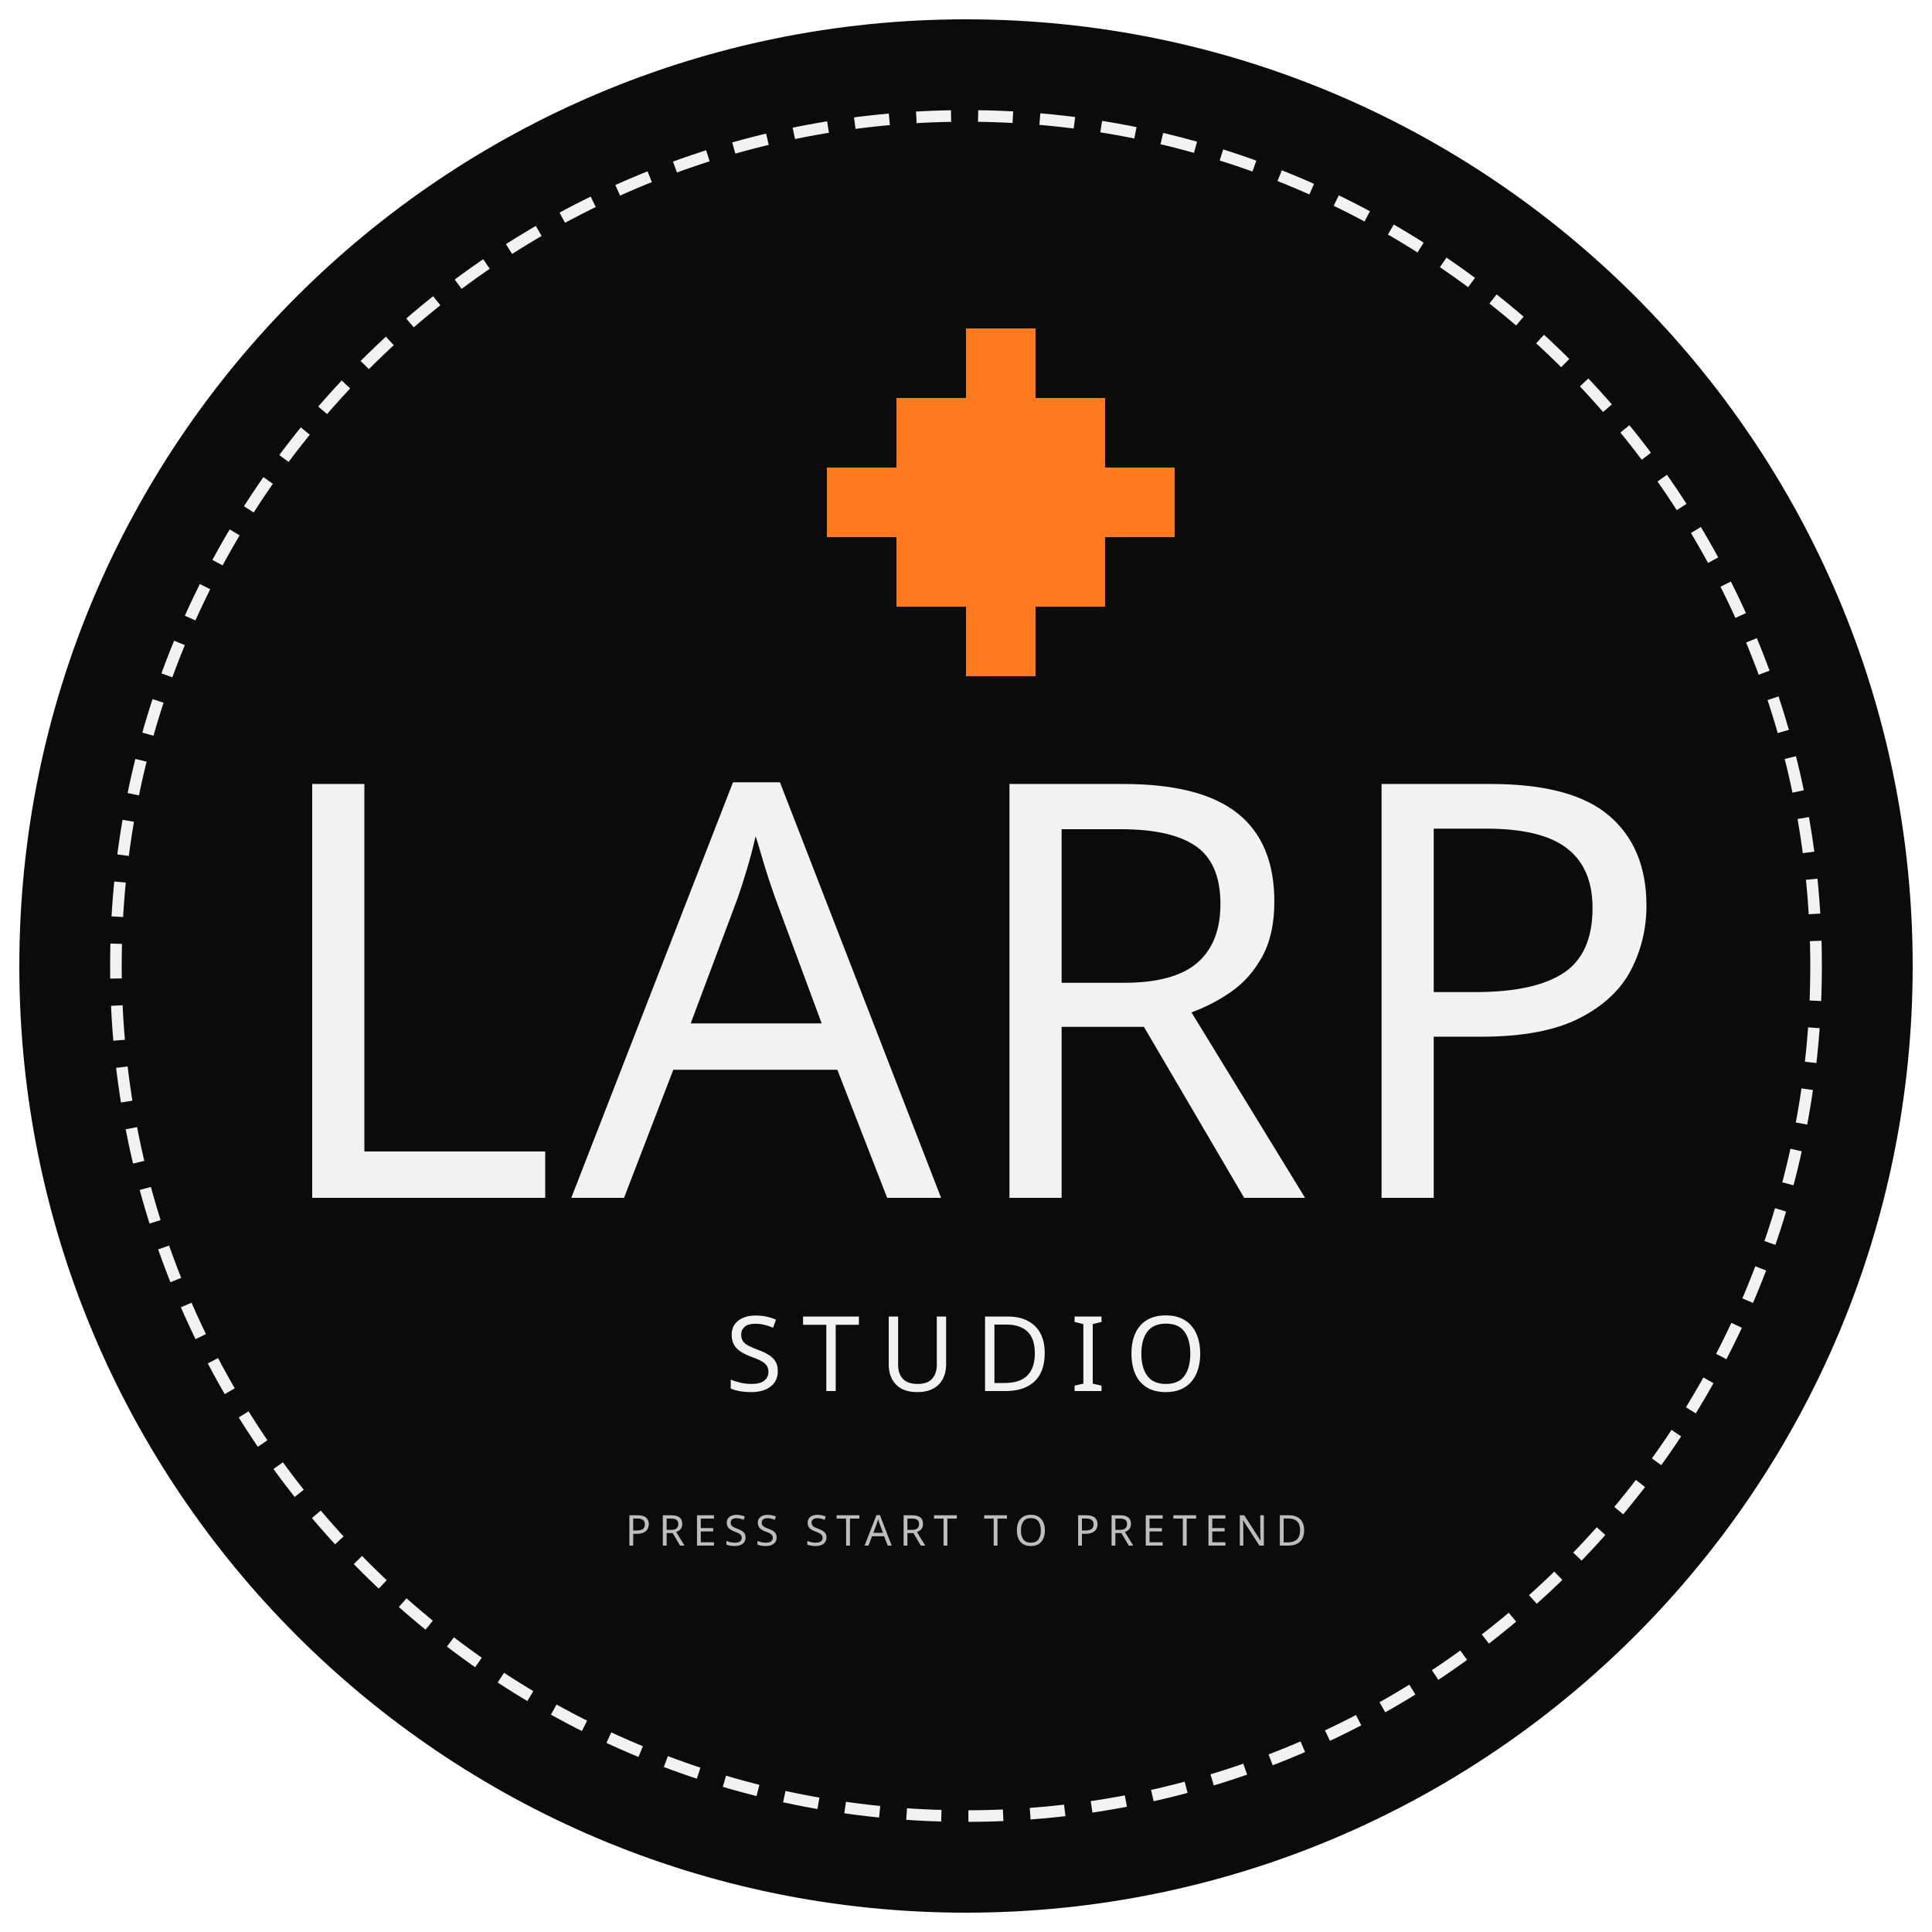
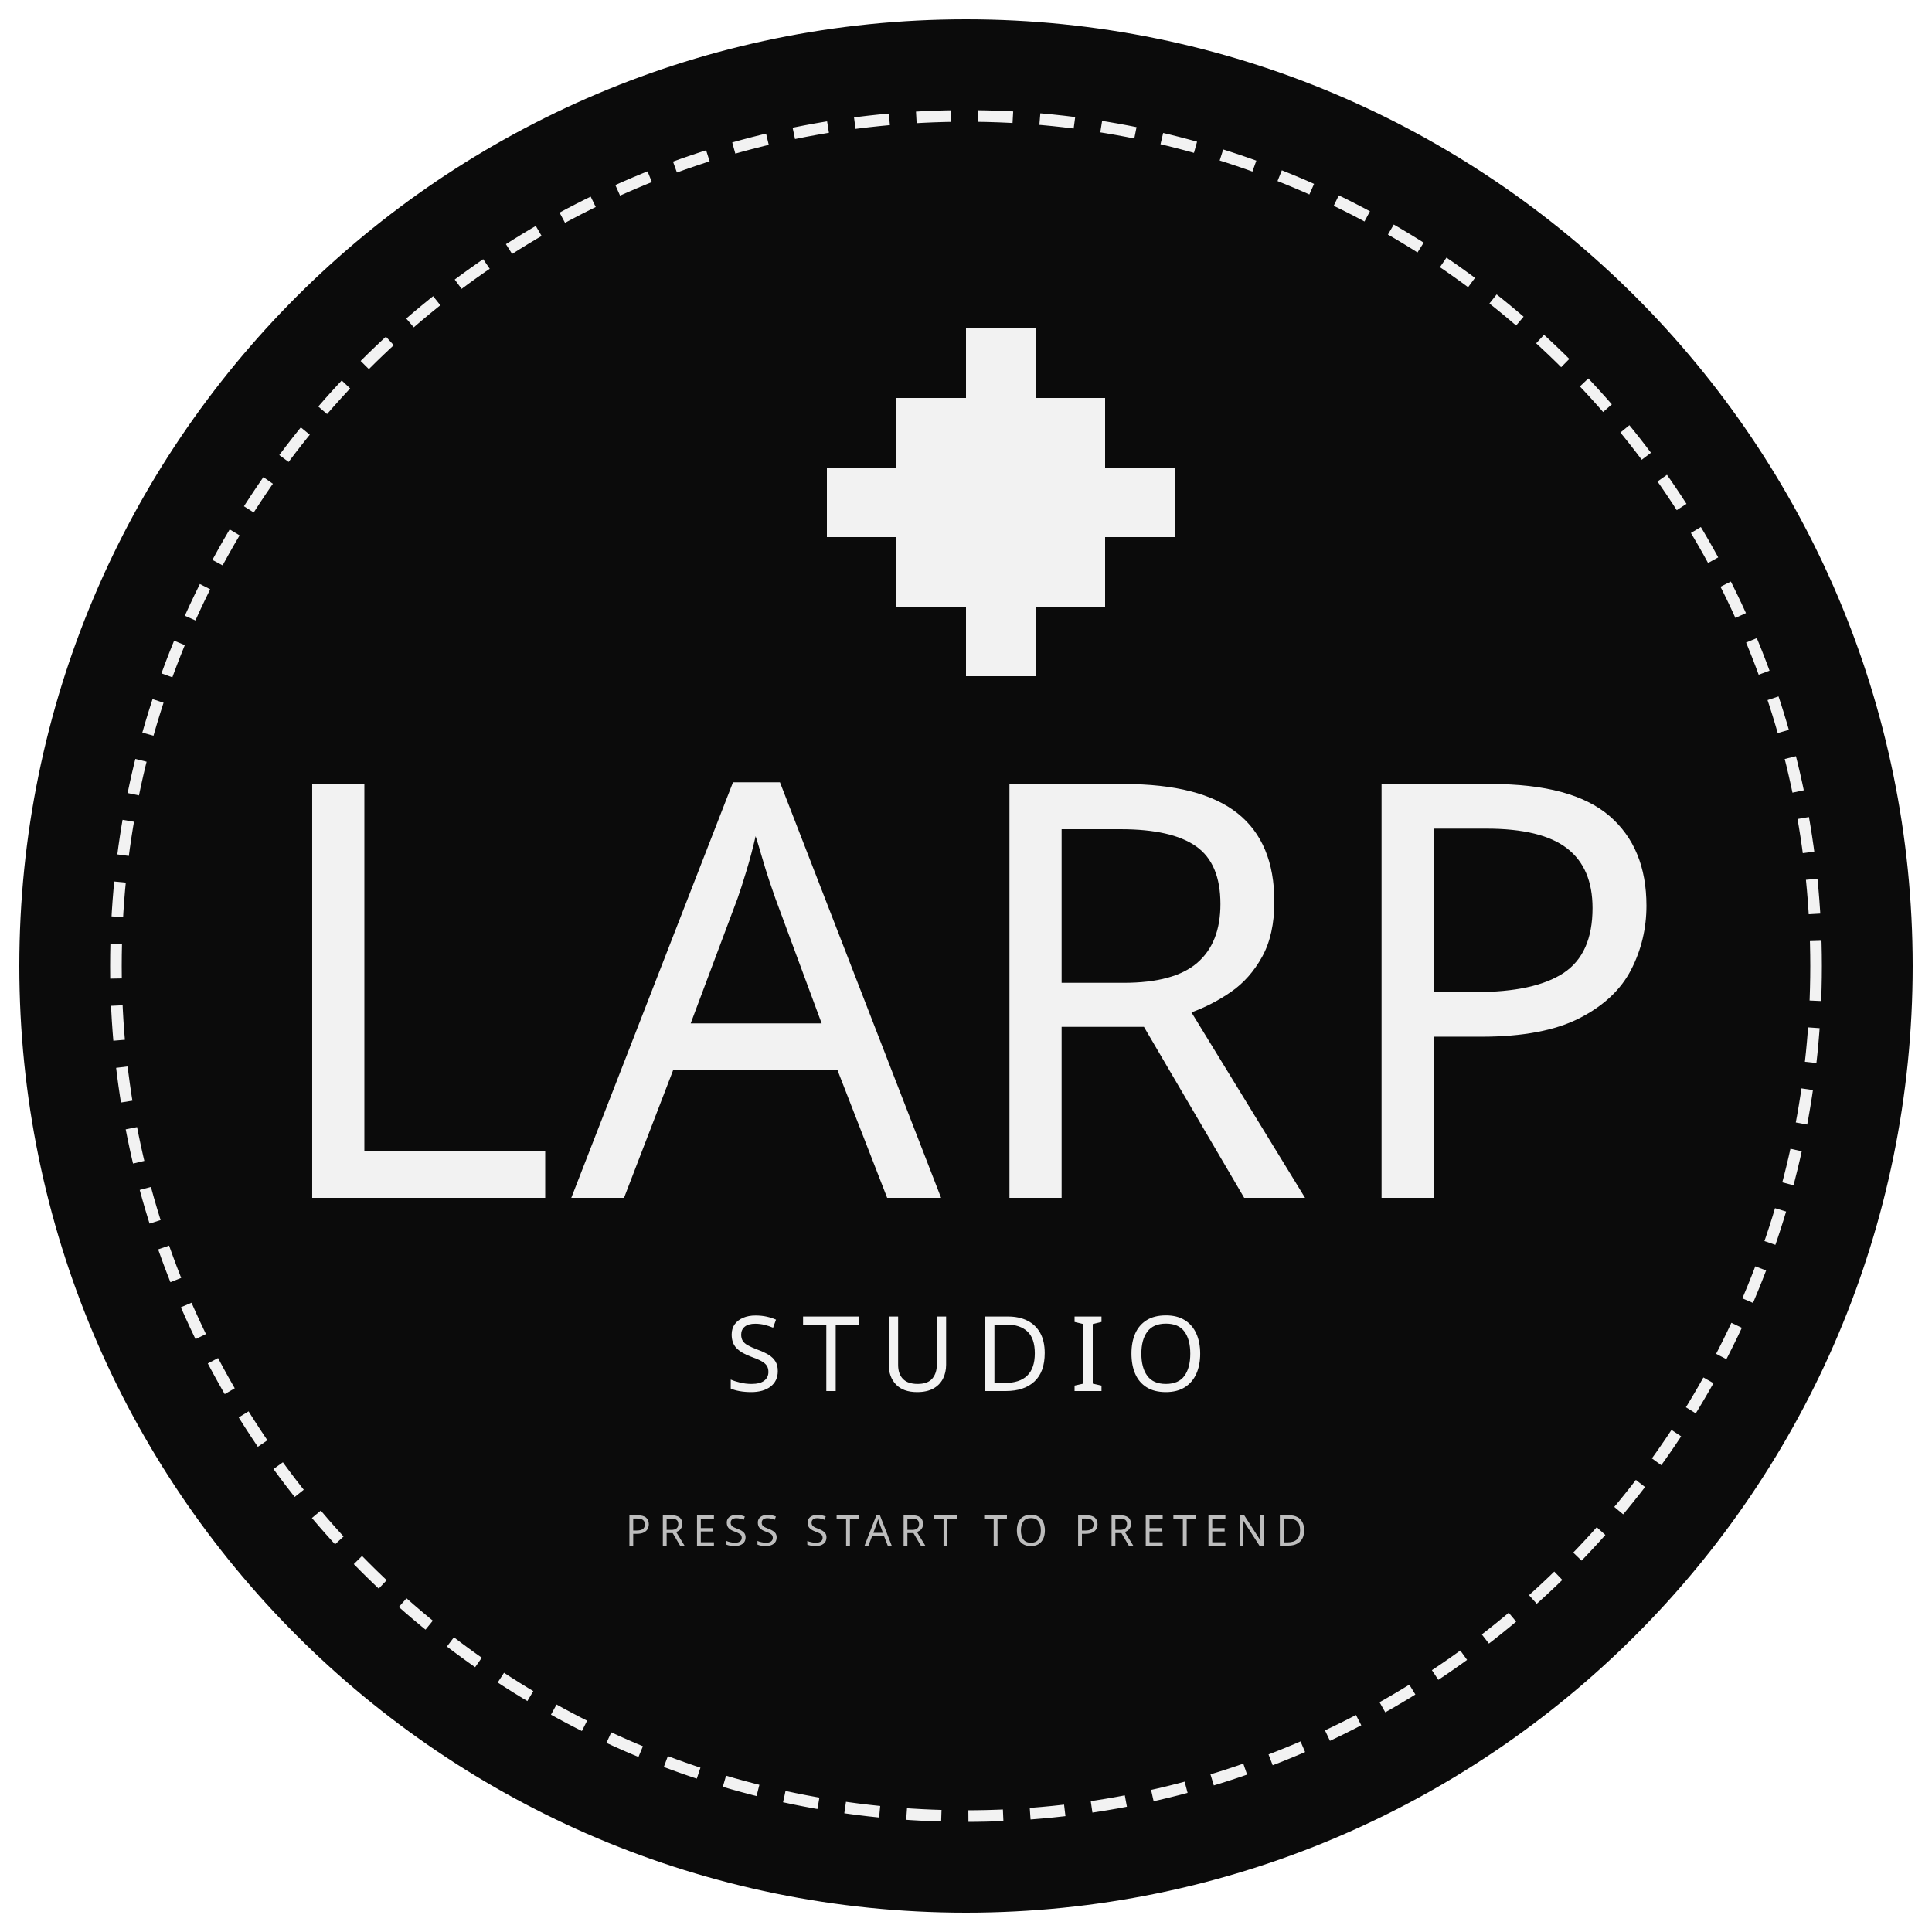
<svg xmlns="http://www.w3.org/2000/svg" width="1000" height="1000" viewBox="0 0 1000 1000">
  <circle cx="500" cy="500" r="490" fill="#0b0b0b" />
  <circle cx="500" cy="500" r="440" fill="none" stroke="#f2f2f2" stroke-width="6" stroke-dasharray="18 14" />
-   <rect x="500" y="170" width="36" height="36" fill="#ff7a1f" />
-   <rect x="464" y="206" width="36" height="36" fill="#ff7a1f" />
-   <rect x="500" y="206" width="36" height="36" fill="#ff7a1f" />
-   <rect x="536" y="206" width="36" height="36" fill="#ff7a1f" />
-   <rect x="428" y="242" width="36" height="36" fill="#ff7a1f" />
-   <rect x="464" y="242" width="36" height="36" fill="#ff7a1f" />
-   <rect x="500" y="242" width="36" height="36" fill="#ff7a1f" />
-   <rect x="536" y="242" width="36" height="36" fill="#ff7a1f" />
-   <rect x="572" y="242" width="36" height="36" fill="#ff7a1f" />
-   <rect x="464" y="278" width="36" height="36" fill="#ff7a1f" />
-   <rect x="500" y="278" width="36" height="36" fill="#ff7a1f" />
-   <rect x="536" y="278" width="36" height="36" fill="#ff7a1f" />
-   <rect x="500" y="314" width="36" height="36" fill="#ff7a1f" />
+   <rect x="500" y="170" width="36" height="36" fill="#f2f2f2" />
+   <rect x="464" y="206" width="36" height="36" fill="#f2f2f2" />
+   <rect x="500" y="206" width="36" height="36" fill="#f2f2f2" />
+   <rect x="536" y="206" width="36" height="36" fill="#f2f2f2" />
+   <rect x="428" y="242" width="36" height="36" fill="#f2f2f2" />
+   <rect x="464" y="242" width="36" height="36" fill="#f2f2f2" />
+   <rect x="500" y="242" width="36" height="36" fill="#f2f2f2" />
+   <rect x="536" y="242" width="36" height="36" fill="#f2f2f2" />
+   <rect x="572" y="242" width="36" height="36" fill="#f2f2f2" />
+   <rect x="464" y="278" width="36" height="36" fill="#f2f2f2" />
+   <rect x="500" y="278" width="36" height="36" fill="#f2f2f2" />
+   <rect x="536" y="278" width="36" height="36" fill="#f2f2f2" />
+   <rect x="500" y="314" width="36" height="36" fill="#f2f2f2" />
  <text x="500" y="620" font-family="Anton" font-size="300" text-anchor="middle" fill="#f2f2f2" letter-spacing="6">LARP</text>
  <text x="500" y="720" font-family="PS2P" font-size="54" text-anchor="middle" fill="#f2f2f2" letter-spacing="10">STUDIO</text>
  <text x="500" y="800" font-family="PS2P" font-size="22" text-anchor="middle" fill="#bdbdbd" letter-spacing="4">PRESS START TO PRETEND</text>
</svg>
